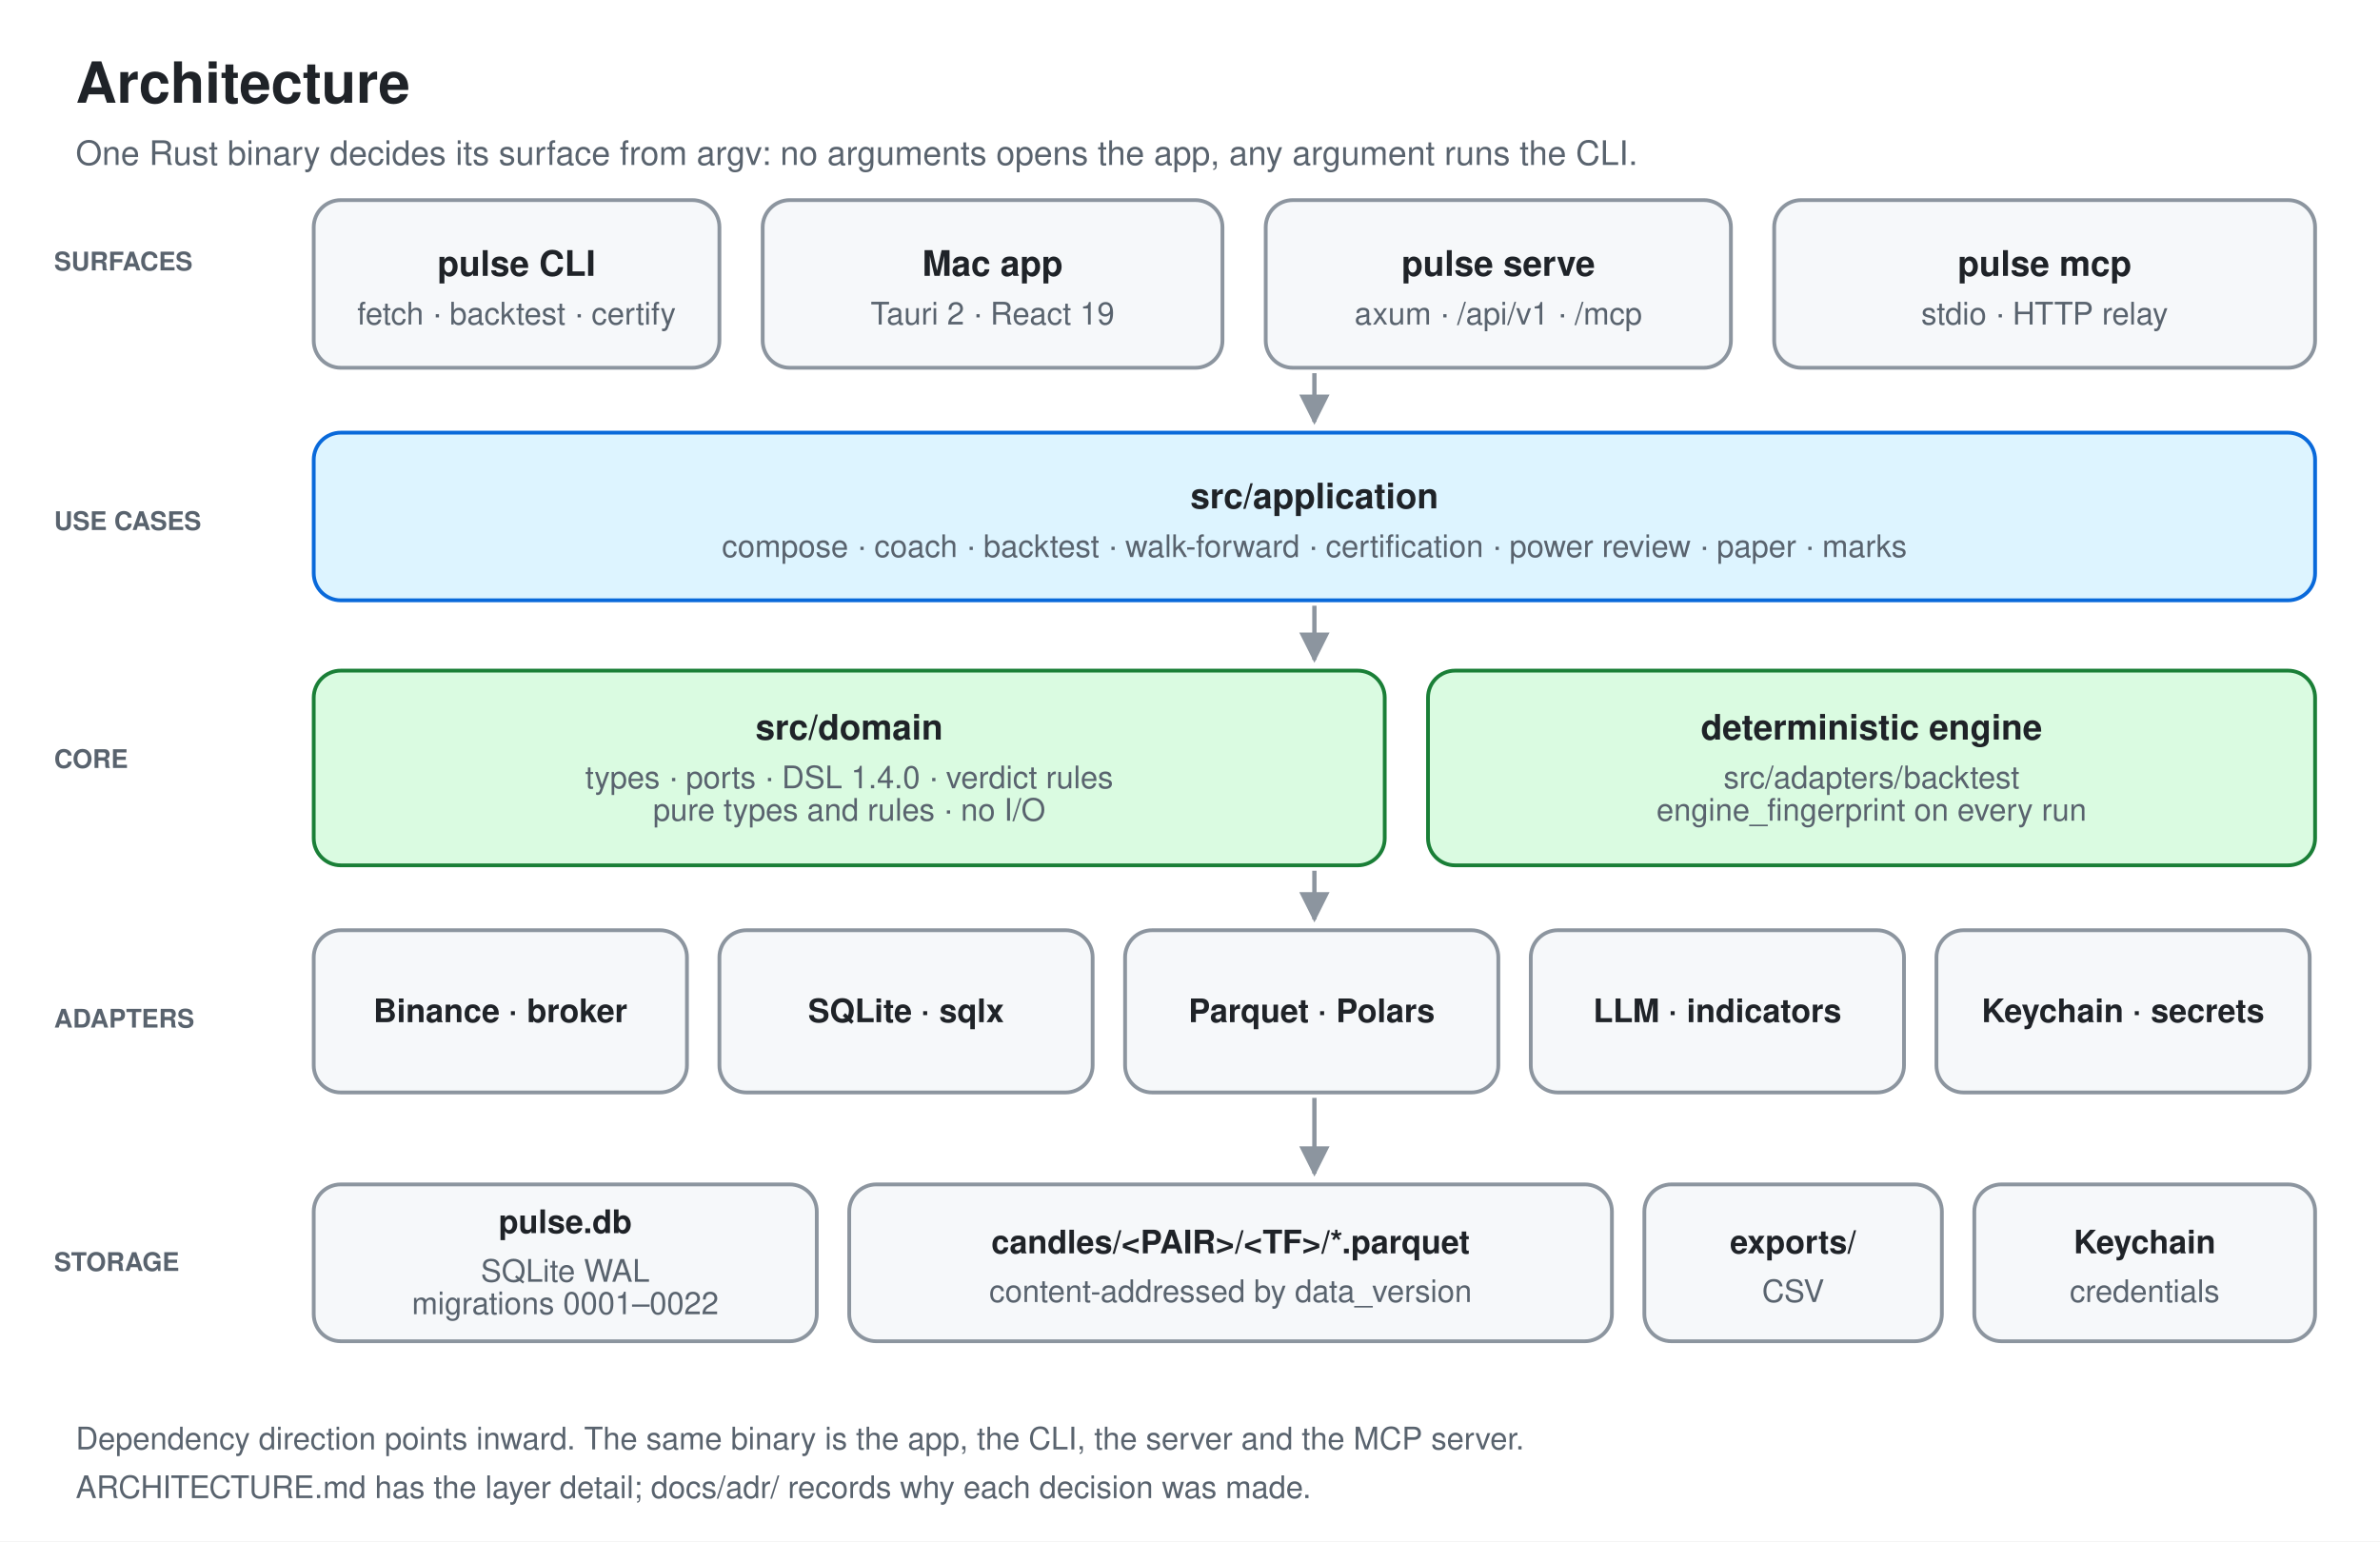
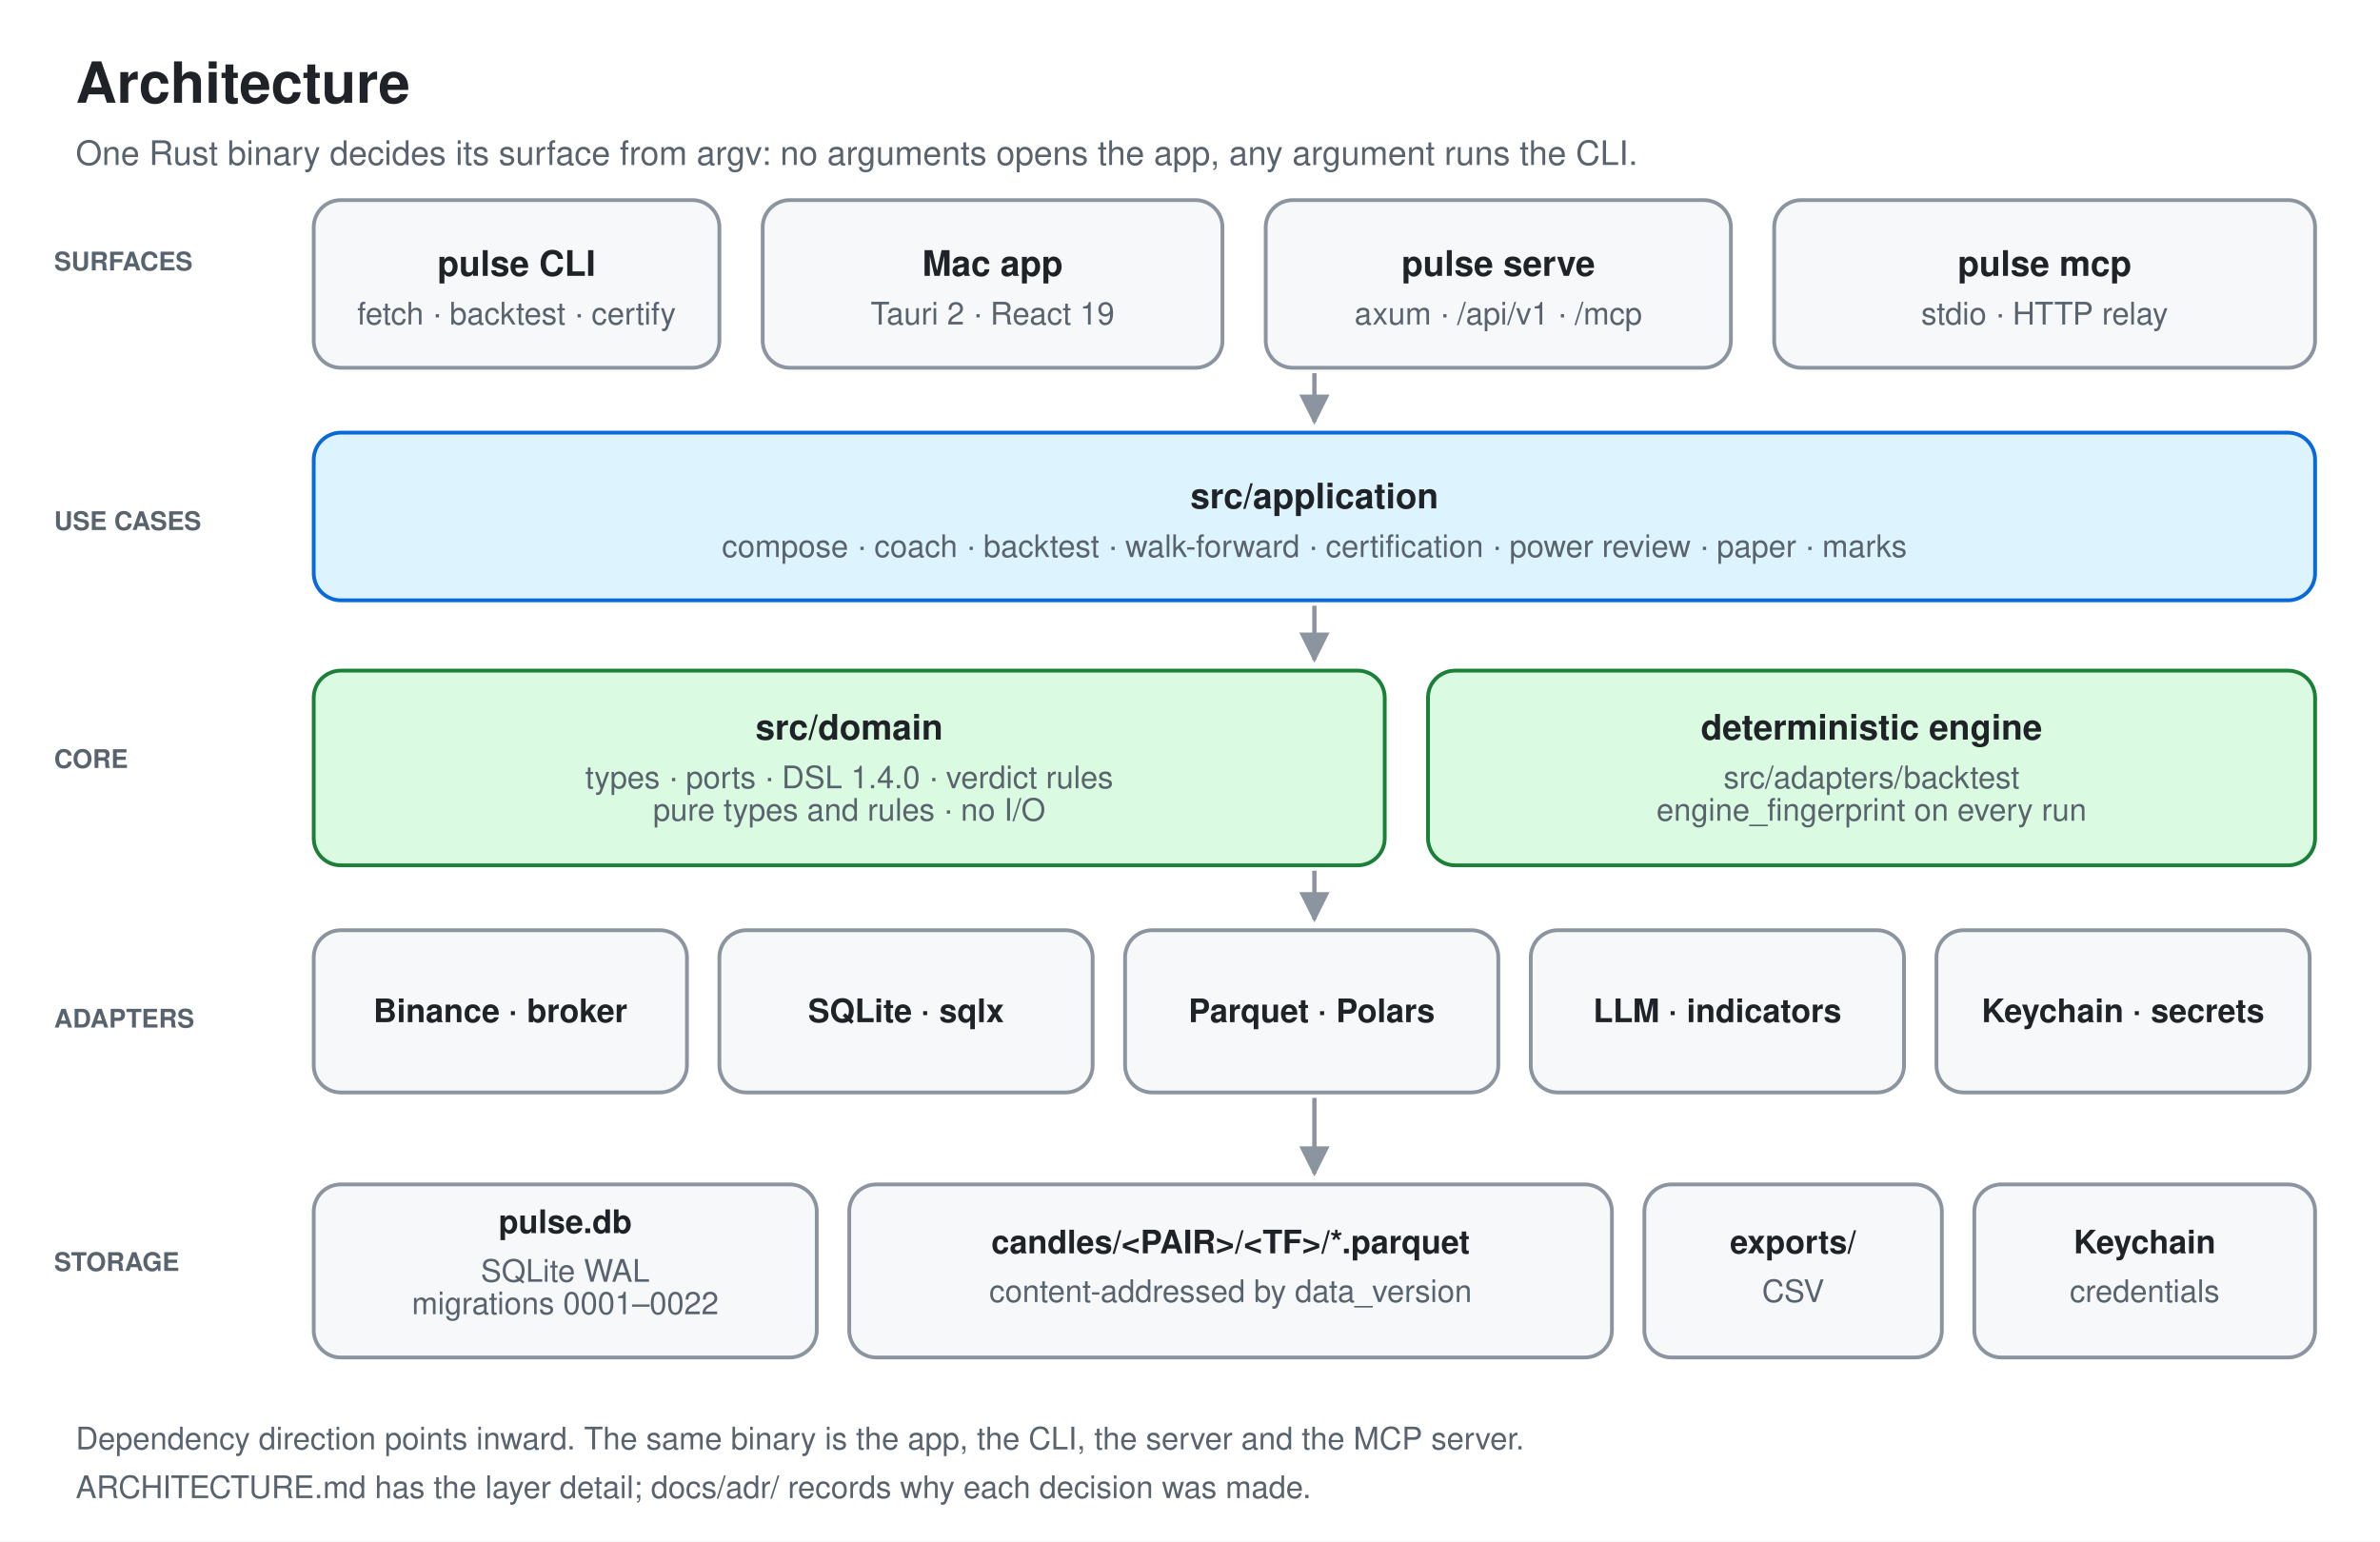
<svg xmlns="http://www.w3.org/2000/svg" viewBox="0 0 880 570" width="880" height="570" role="img" aria-label="One Rust binary: a CLI, a Tauri 2 desktop app, a headless server and an MCP server over a hexagonal core of domain ports, application use cases and adapters, storing SQLite, Parquet and the macOS Keychain.">
  <defs>
    <marker id="ar" viewBox="0 0 10 10" refX="9" refY="5" markerWidth="7" markerHeight="7" orient="auto-start-reverse">
      <path d="M0 0L10 5L0 10z" fill="#8c959f" />
    </marker>
    <marker id="arA" viewBox="0 0 10 10" refX="9" refY="5" markerWidth="7" markerHeight="7" orient="auto-start-reverse">
      <path d="M0 0L10 5L0 10z" fill="#0969da" />
    </marker>
    <marker id="arO" viewBox="0 0 10 10" refX="9" refY="5" markerWidth="7" markerHeight="7" orient="auto-start-reverse">
      <path d="M0 0L10 5L0 10z" fill="#1a7f37" />
    </marker>
  </defs>
  <rect width="880" height="570" fill="#ffffff" />
  <text x="28" y="38" font-family="-apple-system, 'Segoe UI', Helvetica, Arial, sans-serif" font-size="21" font-weight="700" fill="#1f2328" text-anchor="start" opacity="1.0">Architecture</text>
  <text x="28" y="61" font-family="-apple-system, 'Segoe UI', Helvetica, Arial, sans-serif" font-size="12.5" font-weight="400" fill="#59636e" text-anchor="start" opacity="1.0">One Rust binary decides its surface from argv: no arguments opens the app, any argument runs the CLI.</text>
  <text x="20" y="100" font-family="-apple-system, 'Segoe UI', Helvetica, Arial, sans-serif" font-size="9.5" font-weight="700" fill="#59636e" text-anchor="start" opacity="1.0">SURFACES</text>
  <rect x="116" y="74" width="150" height="62" rx="10" fill="#f6f8fa" stroke="#8c959f" stroke-width="1.4" />
  <text x="191.0" y="102.0" font-family="-apple-system, 'Segoe UI', Helvetica, Arial, sans-serif" font-size="13" font-weight="600" fill="#1f2328" text-anchor="middle" opacity="1.0">pulse CLI</text>
  <text x="191.0" y="120.0" font-family="-apple-system, 'Segoe UI', Helvetica, Arial, sans-serif" font-size="11.5" font-weight="400" fill="#59636e" text-anchor="middle" opacity="1.0">fetch · backtest · certify</text>
  <rect x="282" y="74" width="170" height="62" rx="10" fill="#f6f8fa" stroke="#8c959f" stroke-width="1.4" />
  <text x="367.0" y="102.0" font-family="-apple-system, 'Segoe UI', Helvetica, Arial, sans-serif" font-size="13" font-weight="600" fill="#1f2328" text-anchor="middle" opacity="1.0">Mac app</text>
  <text x="367.0" y="120.0" font-family="-apple-system, 'Segoe UI', Helvetica, Arial, sans-serif" font-size="11.5" font-weight="400" fill="#59636e" text-anchor="middle" opacity="1.0">Tauri 2 · React 19</text>
  <rect x="468" y="74" width="172" height="62" rx="10" fill="#f6f8fa" stroke="#8c959f" stroke-width="1.4" />
  <text x="554.0" y="102.0" font-family="-apple-system, 'Segoe UI', Helvetica, Arial, sans-serif" font-size="13" font-weight="600" fill="#1f2328" text-anchor="middle" opacity="1.0">pulse serve</text>
  <text x="554.0" y="120.0" font-family="-apple-system, 'Segoe UI', Helvetica, Arial, sans-serif" font-size="11.5" font-weight="400" fill="#59636e" text-anchor="middle" opacity="1.0">axum · /api/v1 · /mcp</text>
  <rect x="656" y="74" width="200" height="62" rx="10" fill="#f6f8fa" stroke="#8c959f" stroke-width="1.4" />
  <text x="756.0" y="102.0" font-family="-apple-system, 'Segoe UI', Helvetica, Arial, sans-serif" font-size="13" font-weight="600" fill="#1f2328" text-anchor="middle" opacity="1.0">pulse mcp</text>
  <text x="756.0" y="120.0" font-family="-apple-system, 'Segoe UI', Helvetica, Arial, sans-serif" font-size="11.5" font-weight="400" fill="#59636e" text-anchor="middle" opacity="1.0">stdio · HTTP relay</text>
  <text x="20" y="196" font-family="-apple-system, 'Segoe UI', Helvetica, Arial, sans-serif" font-size="9.5" font-weight="700" fill="#59636e" text-anchor="start" opacity="1.0">USE CASES</text>
  <rect x="116" y="160" width="740" height="62" rx="10" fill="#ddf4ff" stroke="#0969da" stroke-width="1.4" />
  <text x="486.0" y="188.0" font-family="-apple-system, 'Segoe UI', Helvetica, Arial, sans-serif" font-size="13" font-weight="600" fill="#1f2328" text-anchor="middle" opacity="1.0">src/application</text>
  <text x="486.0" y="206.0" font-family="-apple-system, 'Segoe UI', Helvetica, Arial, sans-serif" font-size="11.5" font-weight="400" fill="#59636e" text-anchor="middle" opacity="1.0">compose · coach · backtest · walk-forward · certification · power review · paper · marks</text>
  <line x1="486" y1="138" x2="486" y2="156" stroke="#8c959f" stroke-width="1.6" marker-end="url(#ar)" />
  <text x="20" y="284" font-family="-apple-system, 'Segoe UI', Helvetica, Arial, sans-serif" font-size="9.5" font-weight="700" fill="#59636e" text-anchor="start" opacity="1.0">CORE</text>
  <rect x="116" y="248" width="396" height="72" rx="10" fill="#dafbe1" stroke="#1a7f37" stroke-width="1.4" />
  <text x="314.0" y="273.5" font-family="-apple-system, 'Segoe UI', Helvetica, Arial, sans-serif" font-size="13" font-weight="600" fill="#1f2328" text-anchor="middle" opacity="1.0">src/domain</text>
  <text x="314.0" y="291.5" font-family="-apple-system, 'Segoe UI', Helvetica, Arial, sans-serif" font-size="11.5" font-weight="400" fill="#59636e" text-anchor="middle" opacity="1.0">types · ports · DSL 1.4.0 · verdict rules</text>
  <text x="314.0" y="303.5" font-family="-apple-system, 'Segoe UI', Helvetica, Arial, sans-serif" font-size="11.5" font-weight="400" fill="#59636e" text-anchor="middle" opacity="1.0">pure types and rules · no I/O</text>
  <rect x="528" y="248" width="328" height="72" rx="10" fill="#dafbe1" stroke="#1a7f37" stroke-width="1.4" />
  <text x="692.0" y="273.5" font-family="-apple-system, 'Segoe UI', Helvetica, Arial, sans-serif" font-size="13" font-weight="600" fill="#1f2328" text-anchor="middle" opacity="1.0">deterministic engine</text>
  <text x="692.0" y="291.5" font-family="-apple-system, 'Segoe UI', Helvetica, Arial, sans-serif" font-size="11.5" font-weight="400" fill="#59636e" text-anchor="middle" opacity="1.0">src/adapters/backtest</text>
  <text x="692.0" y="303.5" font-family="-apple-system, 'Segoe UI', Helvetica, Arial, sans-serif" font-size="11.5" font-weight="400" fill="#59636e" text-anchor="middle" opacity="1.0">engine_fingerprint on every run</text>
  <line x1="486" y1="224" x2="486" y2="244" stroke="#8c959f" stroke-width="1.6" marker-end="url(#ar)" />
  <text x="20" y="380" font-family="-apple-system, 'Segoe UI', Helvetica, Arial, sans-serif" font-size="9.5" font-weight="700" fill="#59636e" text-anchor="start" opacity="1.0">ADAPTERS</text>
  <rect x="116" y="344" width="138" height="60" rx="10" fill="#f6f8fa" stroke="#8c959f" stroke-width="1.4" />
  <text x="185.0" y="378.0" font-family="-apple-system, 'Segoe UI', Helvetica, Arial, sans-serif" font-size="12" font-weight="600" fill="#1f2328" text-anchor="middle" opacity="1.0">Binance · broker</text>
  <rect x="266" y="344" width="138" height="60" rx="10" fill="#f6f8fa" stroke="#8c959f" stroke-width="1.4" />
  <text x="335.0" y="378.0" font-family="-apple-system, 'Segoe UI', Helvetica, Arial, sans-serif" font-size="12" font-weight="600" fill="#1f2328" text-anchor="middle" opacity="1.0">SQLite · sqlx</text>
  <rect x="416" y="344" width="138" height="60" rx="10" fill="#f6f8fa" stroke="#8c959f" stroke-width="1.4" />
  <text x="485.0" y="378.0" font-family="-apple-system, 'Segoe UI', Helvetica, Arial, sans-serif" font-size="12" font-weight="600" fill="#1f2328" text-anchor="middle" opacity="1.0">Parquet · Polars</text>
  <rect x="566" y="344" width="138" height="60" rx="10" fill="#f6f8fa" stroke="#8c959f" stroke-width="1.4" />
  <text x="635.0" y="378.0" font-family="-apple-system, 'Segoe UI', Helvetica, Arial, sans-serif" font-size="12" font-weight="600" fill="#1f2328" text-anchor="middle" opacity="1.0">LLM · indicators</text>
  <rect x="716" y="344" width="138" height="60" rx="10" fill="#f6f8fa" stroke="#8c959f" stroke-width="1.4" />
  <text x="785.0" y="378.0" font-family="-apple-system, 'Segoe UI', Helvetica, Arial, sans-serif" font-size="12" font-weight="600" fill="#1f2328" text-anchor="middle" opacity="1.0">Keychain · secrets</text>
  <line x1="486" y1="322" x2="486" y2="340" stroke="#8c959f" stroke-width="1.6" marker-end="url(#ar)" />
  <text x="20" y="470" font-family="-apple-system, 'Segoe UI', Helvetica, Arial, sans-serif" font-size="9.5" font-weight="700" fill="#59636e" text-anchor="start" opacity="1.0">STORAGE</text>
-   <rect x="116" y="438" width="186" height="58" rx="10" fill="#f6f8fa" stroke="#8c959f" stroke-width="1.4" />
+   <rect x="116" y="438" width="186" height="64" rx="10" fill="#f6f8fa" stroke="#8c959f" stroke-width="1.4" />
  <text x="209.0" y="456.0" font-family="-apple-system, 'Segoe UI', Helvetica, Arial, sans-serif" font-size="12" font-weight="600" fill="#1f2328" text-anchor="middle" opacity="1.0">pulse.db</text>
  <text x="209.0" y="474.0" font-family="-apple-system, 'Segoe UI', Helvetica, Arial, sans-serif" font-size="11.5" font-weight="400" fill="#59636e" text-anchor="middle" opacity="1.0">SQLite WAL</text>
  <text x="209.0" y="486.0" font-family="-apple-system, 'Segoe UI', Helvetica, Arial, sans-serif" font-size="11.5" font-weight="400" fill="#59636e" text-anchor="middle" opacity="1.0">migrations 0001–0022</text>
-   <rect x="314" y="438" width="282" height="58" rx="10" fill="#f6f8fa" stroke="#8c959f" stroke-width="1.4" />
+   <rect x="314" y="438" width="282" height="64" rx="10" fill="#f6f8fa" stroke="#8c959f" stroke-width="1.4" />
  <text x="455.0" y="463.5" font-family="-apple-system, 'Segoe UI', Helvetica, Arial, sans-serif" font-size="12" font-weight="600" fill="#1f2328" text-anchor="middle" opacity="1.0">candles/&lt;PAIR&gt;/&lt;TF&gt;/*.parquet</text>
  <text x="455.0" y="481.5" font-family="-apple-system, 'Segoe UI', Helvetica, Arial, sans-serif" font-size="11.5" font-weight="400" fill="#59636e" text-anchor="middle" opacity="1.0">content-addressed by data_version</text>
-   <rect x="608" y="438" width="110" height="58" rx="10" fill="#f6f8fa" stroke="#8c959f" stroke-width="1.4" />
+   <rect x="608" y="438" width="110" height="64" rx="10" fill="#f6f8fa" stroke="#8c959f" stroke-width="1.4" />
  <text x="663.0" y="463.5" font-family="-apple-system, 'Segoe UI', Helvetica, Arial, sans-serif" font-size="12" font-weight="600" fill="#1f2328" text-anchor="middle" opacity="1.0">exports/</text>
  <text x="663.0" y="481.5" font-family="-apple-system, 'Segoe UI', Helvetica, Arial, sans-serif" font-size="11.5" font-weight="400" fill="#59636e" text-anchor="middle" opacity="1.0">CSV</text>
-   <rect x="730" y="438" width="126" height="58" rx="10" fill="#f6f8fa" stroke="#8c959f" stroke-width="1.4" />
+   <rect x="730" y="438" width="126" height="64" rx="10" fill="#f6f8fa" stroke="#8c959f" stroke-width="1.4" />
  <text x="793.0" y="463.5" font-family="-apple-system, 'Segoe UI', Helvetica, Arial, sans-serif" font-size="12" font-weight="600" fill="#1f2328" text-anchor="middle" opacity="1.0">Keychain</text>
  <text x="793.0" y="481.5" font-family="-apple-system, 'Segoe UI', Helvetica, Arial, sans-serif" font-size="11.5" font-weight="400" fill="#59636e" text-anchor="middle" opacity="1.0">credentials</text>
  <line x1="486" y1="406" x2="486" y2="434" stroke="#8c959f" stroke-width="1.6" marker-end="url(#ar)" />
  <text x="28" y="536" font-family="-apple-system, 'Segoe UI', Helvetica, Arial, sans-serif" font-size="11.5" font-weight="400" fill="#59636e" text-anchor="start" opacity="1.0">Dependency direction points inward. The same binary is the app, the CLI, the server and the MCP server.</text>
  <text x="28" y="554" font-family="-apple-system, 'Segoe UI', Helvetica, Arial, sans-serif" font-size="11.5" font-weight="400" fill="#59636e" text-anchor="start" opacity="1.0">ARCHITECTURE.md has the layer detail; docs/adr/ records why each decision was made.</text>
</svg>
